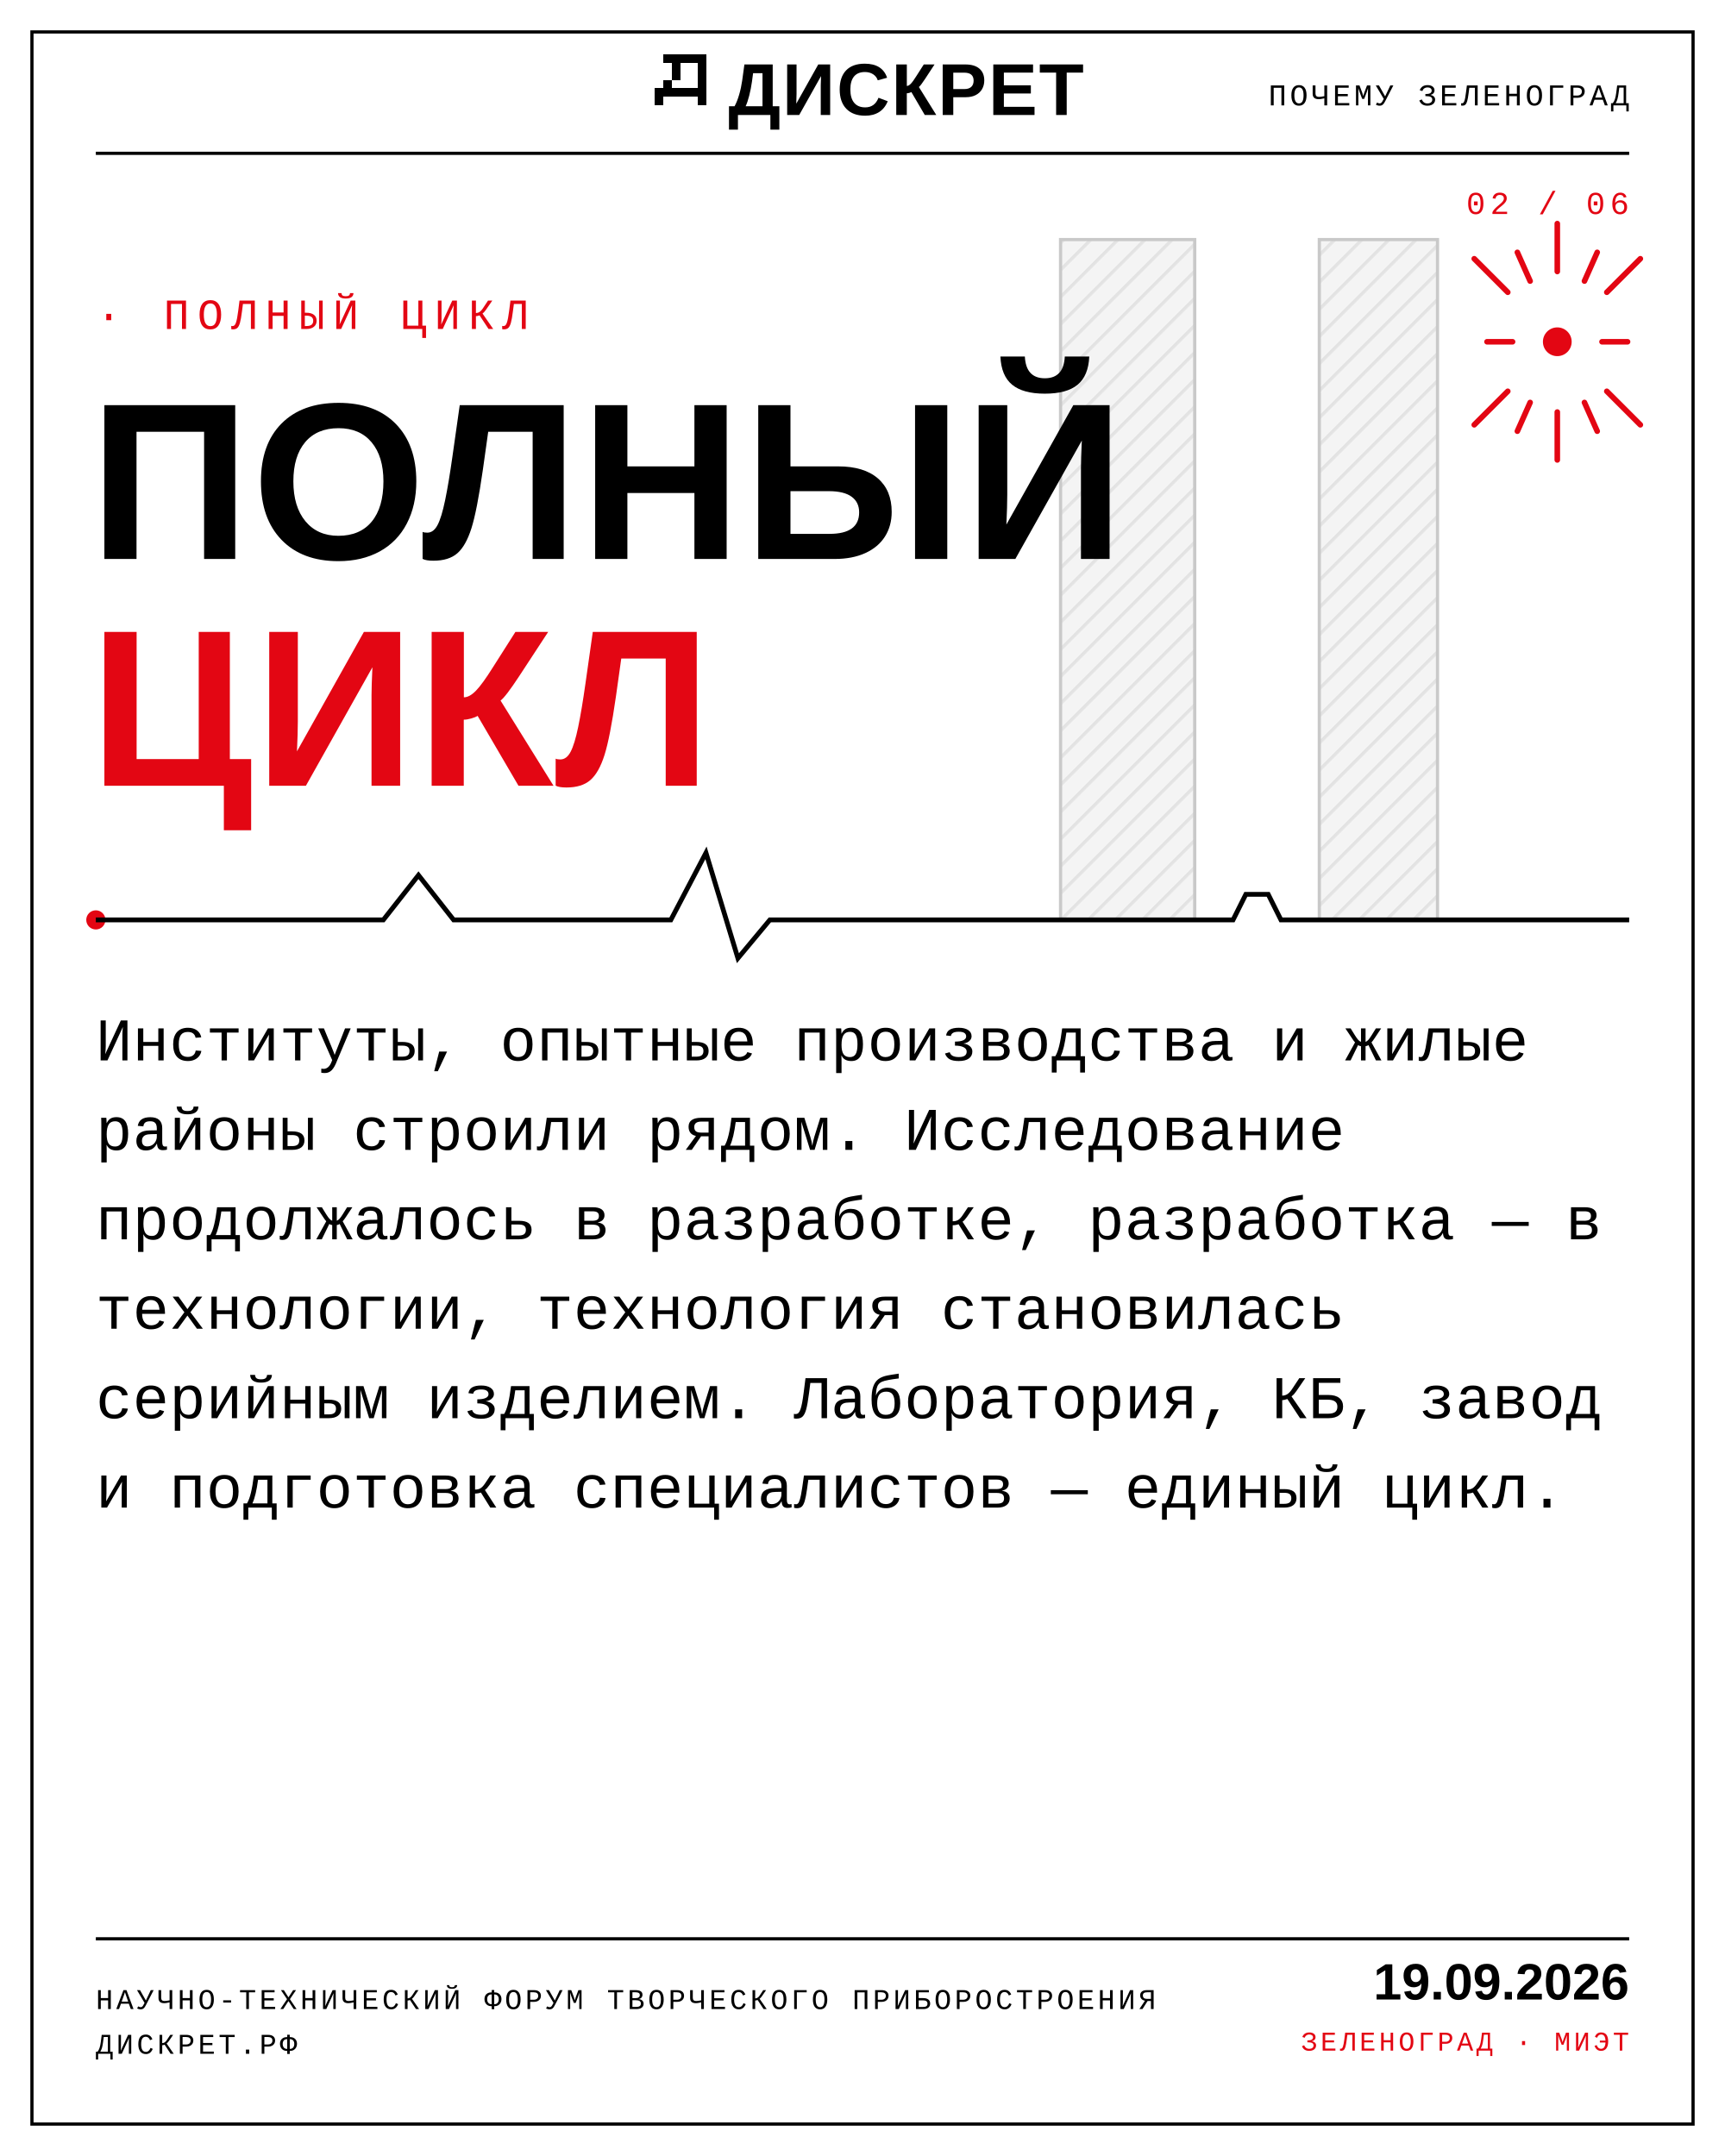
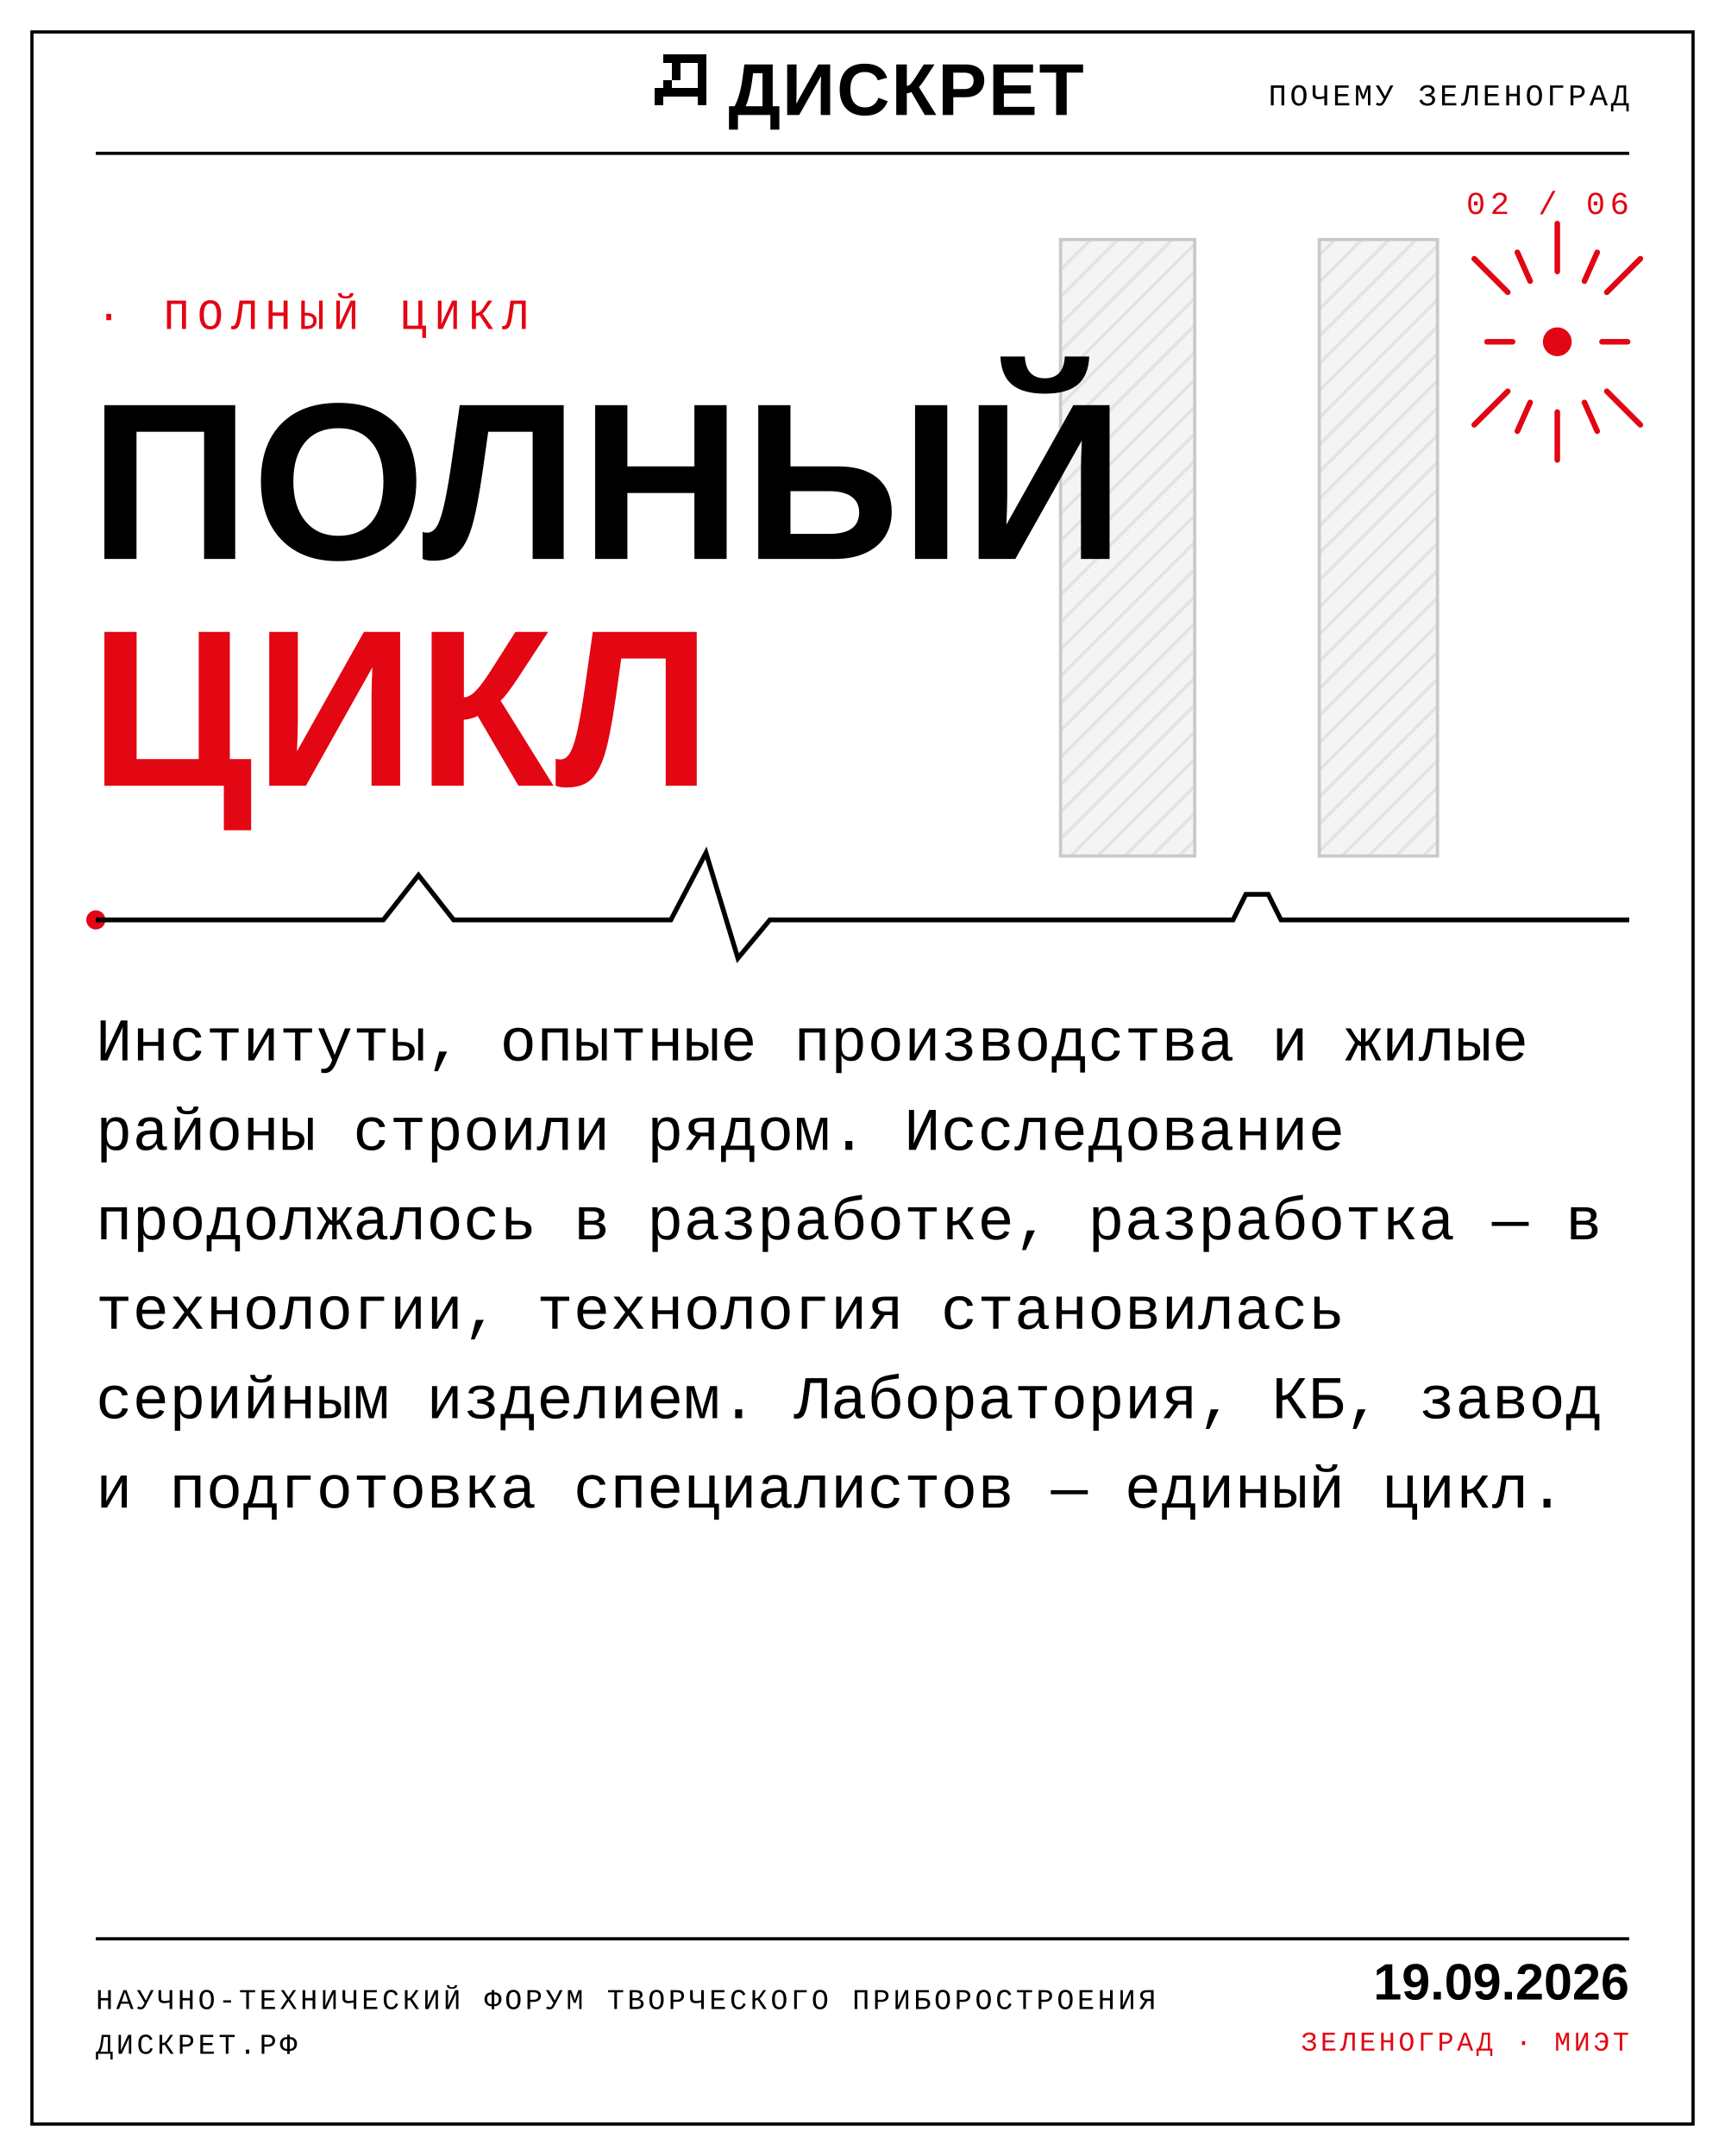
<svg xmlns="http://www.w3.org/2000/svg" width="1080" height="1350" viewBox="0 0 1080 1350" fill="none" font-family="'Arial Narrow','Helvetica Neue',Arial,sans-serif">
  <defs>
    <g id="logoD" shape-rendering="crispEdges" transform="scale(0.66667)">
      <rect x="10" y="0" width="2" height="12" />
      <rect x="2" y="0" width="8" height="2" />
      <rect x="4" y="2" width="2" height="4" />
      <rect x="2" y="6" width="2" height="2" />
      <rect x="0" y="8" width="12" height="2" />
      <rect x="0" y="10" width="2" height="2" />
    </g>
    <pattern id="th" width="12" height="12" patternTransform="rotate(45)" patternUnits="userSpaceOnUse">
      <rect width="12" height="12" fill="#f4f4f4" />
      <line x1="0" y1="0" x2="0" y2="12" stroke="#e3e3e3" stroke-width="4" />
    </pattern>
  </defs>
  <rect width="1080" height="1350" fill="#FFFFFF" />
  <rect x="20" y="20" width="1040" height="1310" fill="none" stroke="#000" stroke-width="2" />
  <use href="#logoD" fill="#000" transform="translate(410,34) scale(4.0)" />
  <text x="456" y="72" font-weight="800" font-size="46" letter-spacing="1" fill="#000">ДИСКРЕТ</text>
  <text x="1020" y="66" text-anchor="end" font-family="'Courier New',monospace" font-size="19" letter-spacing="2" fill="#000">ПОЧЕМУ ЗЕЛЕНОГРАД</text>
  <line x1="60" y1="96" x2="1020" y2="96" stroke="#000" stroke-width="2" />
  <text x="1020" y="134" text-anchor="end" font-family="'Courier New',monospace" font-size="20" letter-spacing="3" fill="#E30613">02 / 06</text>
  <g stroke="#c9c9c9" stroke-width="2">
-     <rect x="664" y="150" width="84" height="426" fill="url(#th)" />
-     <rect x="826" y="150" width="74" height="426" fill="url(#th)" />
+     <rect x="664" y="150" width="84" height="386" fill="url(#th)" />
+     <rect x="826" y="150" width="74" height="386" fill="url(#th)" />
  </g>
  <g stroke="#E30613" stroke-width="3.5" stroke-linecap="round">
    <line x1="975" y1="170" x2="975" y2="140" />
    <line x1="975" y1="258" x2="975" y2="288" />
    <line x1="931" y1="214" x2="947" y2="214" />
    <line x1="1003" y1="214" x2="1019" y2="214" />
    <line x1="944" y1="183" x2="923" y2="162" />
    <line x1="1006" y1="183" x2="1027" y2="162" />
    <line x1="944" y1="245" x2="923" y2="266" />
    <line x1="1006" y1="245" x2="1027" y2="266" />
    <line x1="958" y1="176" x2="950" y2="158" />
    <line x1="992" y1="176" x2="1000" y2="158" />
    <line x1="958" y1="252" x2="950" y2="270" />
    <line x1="992" y1="252" x2="1000" y2="270" />
  </g>
  <circle cx="975" cy="214" r="9" fill="#E30613" />
  <text x="60" y="206" font-family="'Courier New',monospace" font-size="27" letter-spacing="5" fill="#E30613">· ПОЛНЫЙ ЦИКЛ</text>
  <text x="56" y="350" font-weight="800" font-size="140" letter-spacing="1" fill="#000">ПОЛНЫЙ</text>
  <text x="56" y="492" font-weight="800" font-size="140" letter-spacing="1" fill="#E30613">ЦИКЛ</text>
  <circle cx="60" cy="576" r="6" fill="#E30613" />
  <polyline points="60,576 240,576 262,548 284,576 420,576 442,534 462,600 482,576 772,576 780,560 794,560 802,576 1020,576" fill="none" stroke="#000" stroke-width="3" />
  <text x="60" y="664" font-family="'Courier New',monospace" font-size="38" letter-spacing="0.2" fill="#000">Институты, опытные производства и жилые</text>
  <text x="60" y="720" font-family="'Courier New',monospace" font-size="38" letter-spacing="0.2" fill="#000">районы строили рядом. Исследование</text>
  <text x="60" y="776" font-family="'Courier New',monospace" font-size="38" letter-spacing="0.2" fill="#000">продолжалось в разработке, разработка — в</text>
  <text x="60" y="832" font-family="'Courier New',monospace" font-size="38" letter-spacing="0.2" fill="#000">технологии, технология становилась</text>
  <text x="60" y="888" font-family="'Courier New',monospace" font-size="38" letter-spacing="0.2" fill="#000">серийным изделием. Лаборатория, КБ, завод</text>
  <text x="60" y="944" font-family="'Courier New',monospace" font-size="38" letter-spacing="0.2" fill="#000">и подготовка специалистов — единый цикл.</text>
  <line x1="60" y1="1214" x2="1020" y2="1214" stroke="#000" stroke-width="2" />
  <text x="60" y="1258" font-family="'Courier New',monospace" font-size="18" letter-spacing="2" fill="#000">НАУЧНО-ТЕХНИЧЕСКИЙ ФОРУМ ТВОРЧЕСКОГО ПРИБОРОСТРОЕНИЯ</text>
  <text x="60" y="1286" font-family="'Courier New',monospace" font-size="18" letter-spacing="2" fill="#000">ДИСКРЕТ.РФ</text>
  <text x="1020" y="1252" text-anchor="end" font-weight="800" font-size="32" fill="#000">19.09.2026</text>
  <text x="1020" y="1284" text-anchor="end" font-family="'Courier New',monospace" font-size="17" letter-spacing="2" fill="#E30613">ЗЕЛЕНОГРАД · МИЭТ</text>
</svg>
